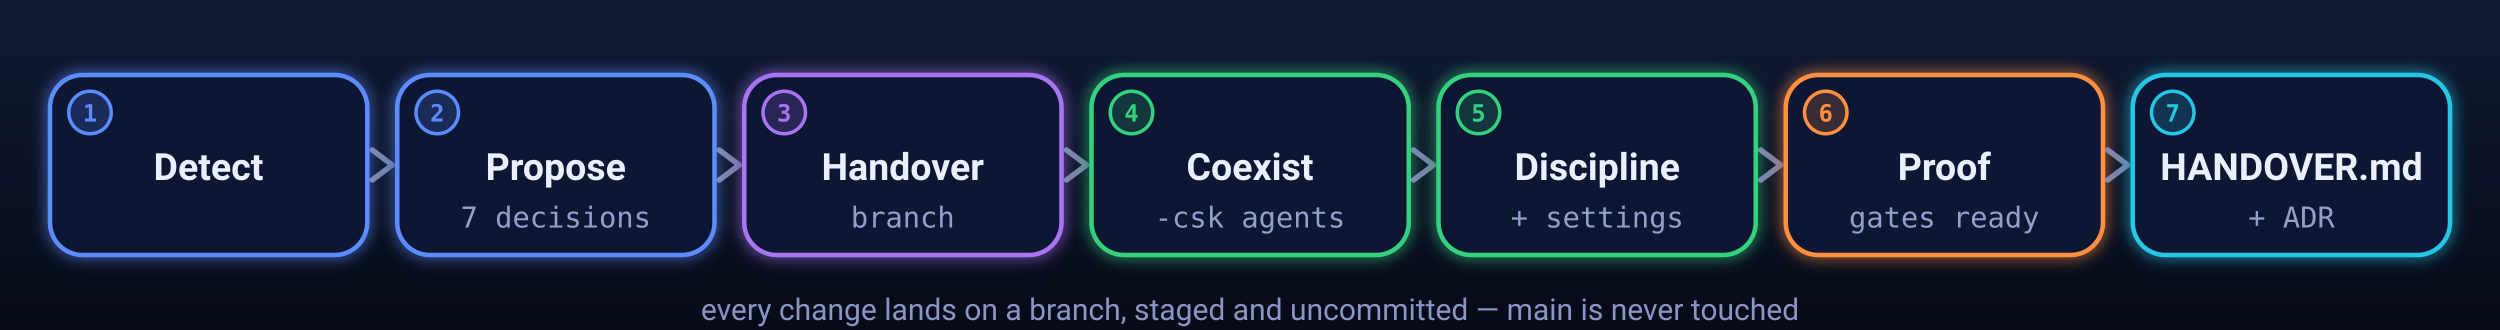
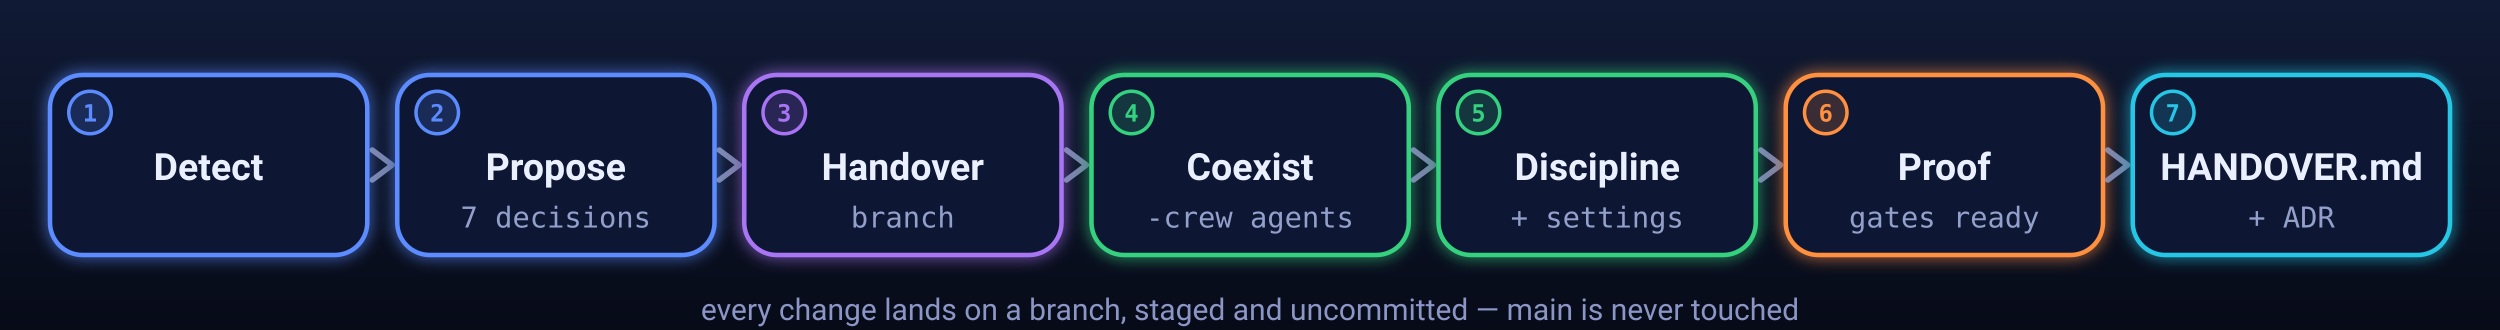
<svg xmlns="http://www.w3.org/2000/svg" viewBox="0 0 1000 132" font-family="'Segoe UI',system-ui,-apple-system,Roboto,Helvetica,Arial,sans-serif" role="img" aria-label="Claude Starter Kit — handover steps">
  <defs>
    <linearGradient id="hbg" x1="0" y1="0" x2="0" y2="1">
      <stop offset="0" stop-color="#101a34" />
      <stop offset="1" stop-color="#070b18" />
    </linearGradient>
    <filter id="glow" x="-60%" y="-60%" width="220%" height="220%">
      <feGaussianBlur stdDeviation="3" result="b" />
      <feMerge>
        <feMergeNode in="b" />
        <feMergeNode in="SourceGraphic" />
      </feMerge>
    </filter>
  </defs>
  <rect width="1000" height="132" fill="url(#hbg)" />
  <rect x="20.0" y="30" width="126.9" height="72" rx="13" fill="#0f1830" stroke="#5b8cff" stroke-width="1.8" filter="url(#glow)" />
  <circle cx="36.0" cy="45.0" r="8.5" fill="#5b8cff" fill-opacity="0.18" stroke="#5b8cff" stroke-width="1.4" />
  <text x="36.0" y="48.6" text-anchor="middle" font-size="9.5" font-weight="800" fill="#5b8cff" font-family="ui-monospace,Menlo,monospace">1</text>
  <text x="83.4" y="72" text-anchor="middle" font-size="15" font-weight="700" fill="#eaf0ff">Detect</text>
  <path d="M148.9,60.0 L156.9,66.0 L148.9,72.0" fill="none" stroke="#94a0cc" stroke-opacity="0.8" stroke-width="2.2" stroke-linecap="round" stroke-linejoin="round" />
  <rect x="158.9" y="30" width="126.9" height="72" rx="13" fill="#0f1830" stroke="#5b8cff" stroke-width="1.8" filter="url(#glow)" />
  <circle cx="174.9" cy="45.0" r="8.5" fill="#5b8cff" fill-opacity="0.18" stroke="#5b8cff" stroke-width="1.4" />
  <text x="174.9" y="48.6" text-anchor="middle" font-size="9.5" font-weight="800" fill="#5b8cff" font-family="ui-monospace,Menlo,monospace">2</text>
  <text x="222.3" y="72" text-anchor="middle" font-size="15" font-weight="700" fill="#eaf0ff">Propose</text>
  <text x="222.3" y="91" text-anchor="middle" font-size="11.5" fill="#94a0cc" font-family="ui-monospace,Menlo,monospace">7 decisions</text>
  <path d="M287.7,60.0 L295.7,66.0 L287.7,72.0" fill="none" stroke="#94a0cc" stroke-opacity="0.8" stroke-width="2.2" stroke-linecap="round" stroke-linejoin="round" />
  <rect x="297.7" y="30" width="126.9" height="72" rx="13" fill="#0f1830" stroke="#a874f5" stroke-width="1.8" filter="url(#glow)" />
  <circle cx="313.7" cy="45.0" r="8.5" fill="#a874f5" fill-opacity="0.18" stroke="#a874f5" stroke-width="1.4" />
  <text x="313.7" y="48.6" text-anchor="middle" font-size="9.5" font-weight="800" fill="#a874f5" font-family="ui-monospace,Menlo,monospace">3</text>
  <text x="361.1" y="72" text-anchor="middle" font-size="15" font-weight="700" fill="#eaf0ff">Handover</text>
  <text x="361.1" y="91" text-anchor="middle" font-size="11.5" fill="#94a0cc" font-family="ui-monospace,Menlo,monospace">branch</text>
  <path d="M426.6,60.0 L434.6,66.0 L426.6,72.0" fill="none" stroke="#94a0cc" stroke-opacity="0.8" stroke-width="2.2" stroke-linecap="round" stroke-linejoin="round" />
  <rect x="436.6" y="30" width="126.9" height="72" rx="13" fill="#0f1830" stroke="#34d17f" stroke-width="1.8" filter="url(#glow)" />
  <circle cx="452.6" cy="45.0" r="8.5" fill="#34d17f" fill-opacity="0.18" stroke="#34d17f" stroke-width="1.4" />
  <text x="452.6" y="48.6" text-anchor="middle" font-size="9.5" font-weight="800" fill="#34d17f" font-family="ui-monospace,Menlo,monospace">4</text>
  <text x="500.0" y="72" text-anchor="middle" font-size="15" font-weight="700" fill="#eaf0ff">Coexist</text>
-   <text x="500.0" y="91" text-anchor="middle" font-size="11.5" fill="#94a0cc" font-family="ui-monospace,Menlo,monospace">-csk agents</text>
+   <text x="500.0" y="91" text-anchor="middle" font-size="11.5" fill="#94a0cc" font-family="ui-monospace,Menlo,monospace">-crew agents</text>
  <path d="M565.4,60.0 L573.4,66.0 L565.4,72.0" fill="none" stroke="#94a0cc" stroke-opacity="0.8" stroke-width="2.2" stroke-linecap="round" stroke-linejoin="round" />
  <rect x="575.4" y="30" width="126.9" height="72" rx="13" fill="#0f1830" stroke="#34d17f" stroke-width="1.8" filter="url(#glow)" />
  <circle cx="591.4" cy="45.0" r="8.5" fill="#34d17f" fill-opacity="0.18" stroke="#34d17f" stroke-width="1.4" />
  <text x="591.4" y="48.6" text-anchor="middle" font-size="9.5" font-weight="800" fill="#34d17f" font-family="ui-monospace,Menlo,monospace">5</text>
  <text x="638.9" y="72" text-anchor="middle" font-size="15" font-weight="700" fill="#eaf0ff">Discipline</text>
  <text x="638.9" y="91" text-anchor="middle" font-size="11.5" fill="#94a0cc" font-family="ui-monospace,Menlo,monospace">+ settings</text>
  <path d="M704.3,60.0 L712.3,66.0 L704.3,72.0" fill="none" stroke="#94a0cc" stroke-opacity="0.8" stroke-width="2.2" stroke-linecap="round" stroke-linejoin="round" />
  <rect x="714.3" y="30" width="126.9" height="72" rx="13" fill="#0f1830" stroke="#ff9040" stroke-width="1.8" filter="url(#glow)" />
  <circle cx="730.3" cy="45.0" r="8.5" fill="#ff9040" fill-opacity="0.18" stroke="#ff9040" stroke-width="1.4" />
  <text x="730.3" y="48.6" text-anchor="middle" font-size="9.5" font-weight="800" fill="#ff9040" font-family="ui-monospace,Menlo,monospace">6</text>
  <text x="777.7" y="72" text-anchor="middle" font-size="15" font-weight="700" fill="#eaf0ff">Proof</text>
  <text x="777.7" y="91" text-anchor="middle" font-size="11.5" fill="#94a0cc" font-family="ui-monospace,Menlo,monospace">gates ready</text>
  <path d="M843.1,60.0 L851.1,66.0 L843.1,72.0" fill="none" stroke="#94a0cc" stroke-opacity="0.8" stroke-width="2.2" stroke-linecap="round" stroke-linejoin="round" />
  <rect x="853.1" y="30" width="126.9" height="72" rx="13" fill="#0f1830" stroke="#26c6e6" stroke-width="1.8" filter="url(#glow)" />
  <circle cx="869.1" cy="45.0" r="8.5" fill="#26c6e6" fill-opacity="0.18" stroke="#26c6e6" stroke-width="1.4" />
  <text x="869.1" y="48.6" text-anchor="middle" font-size="9.5" font-weight="800" fill="#26c6e6" font-family="ui-monospace,Menlo,monospace">7</text>
  <text x="916.6" y="72" text-anchor="middle" font-size="15" font-weight="700" fill="#eaf0ff">HANDOVER.md</text>
  <text x="916.6" y="91" text-anchor="middle" font-size="11.5" fill="#94a0cc" font-family="ui-monospace,Menlo,monospace">+ ADR</text>
  <text x="500.0" y="128" text-anchor="middle" font-size="12" fill="#8b96c6">every change lands on a branch, staged and uncommitted — main is never touched</text>
</svg>
